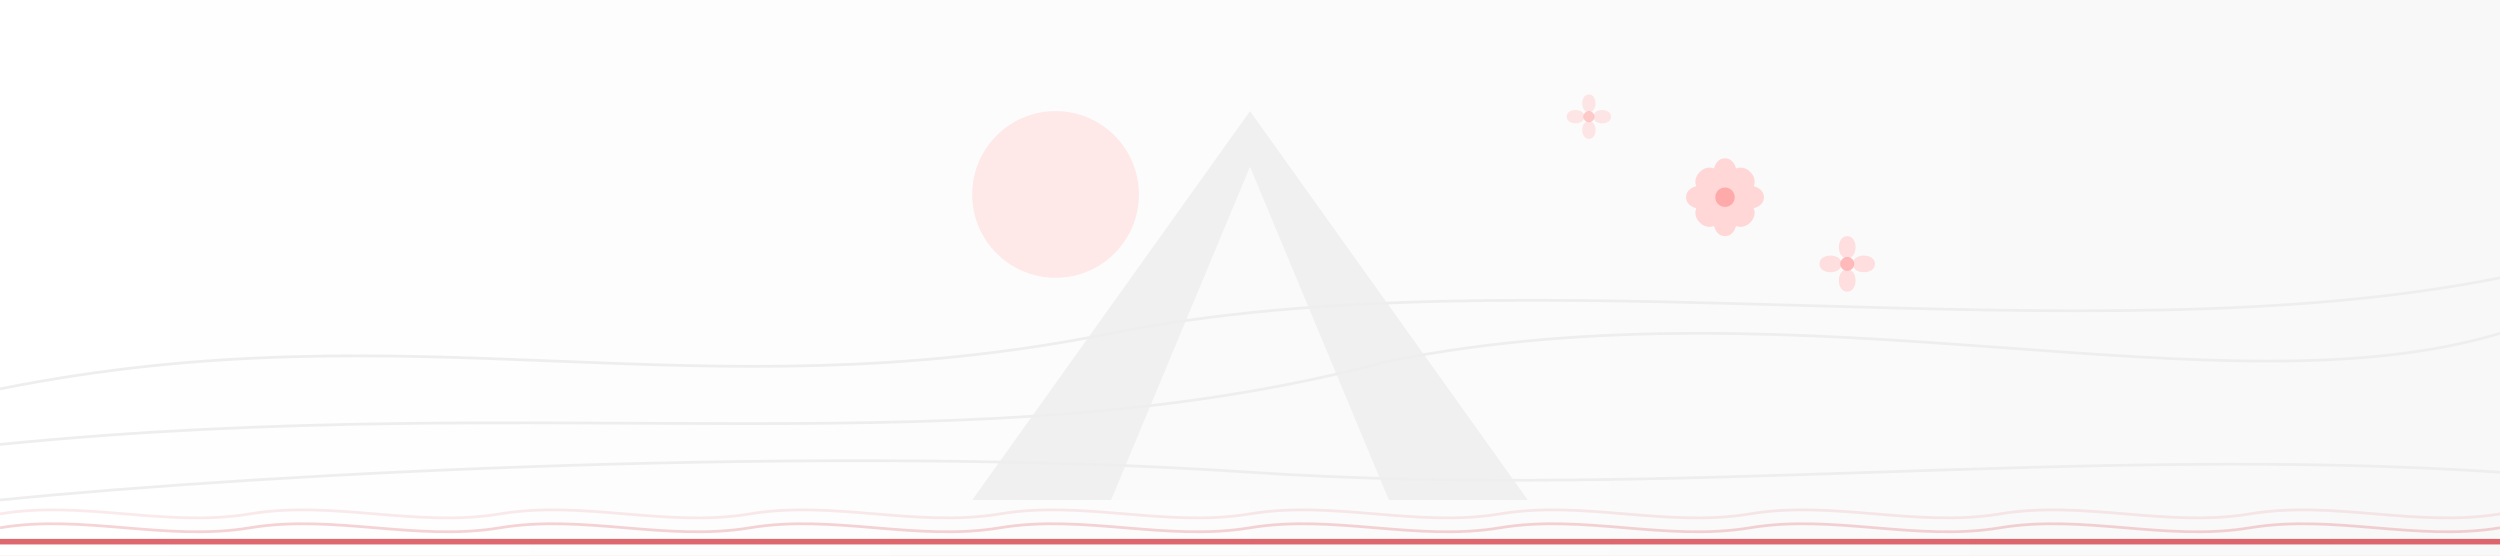
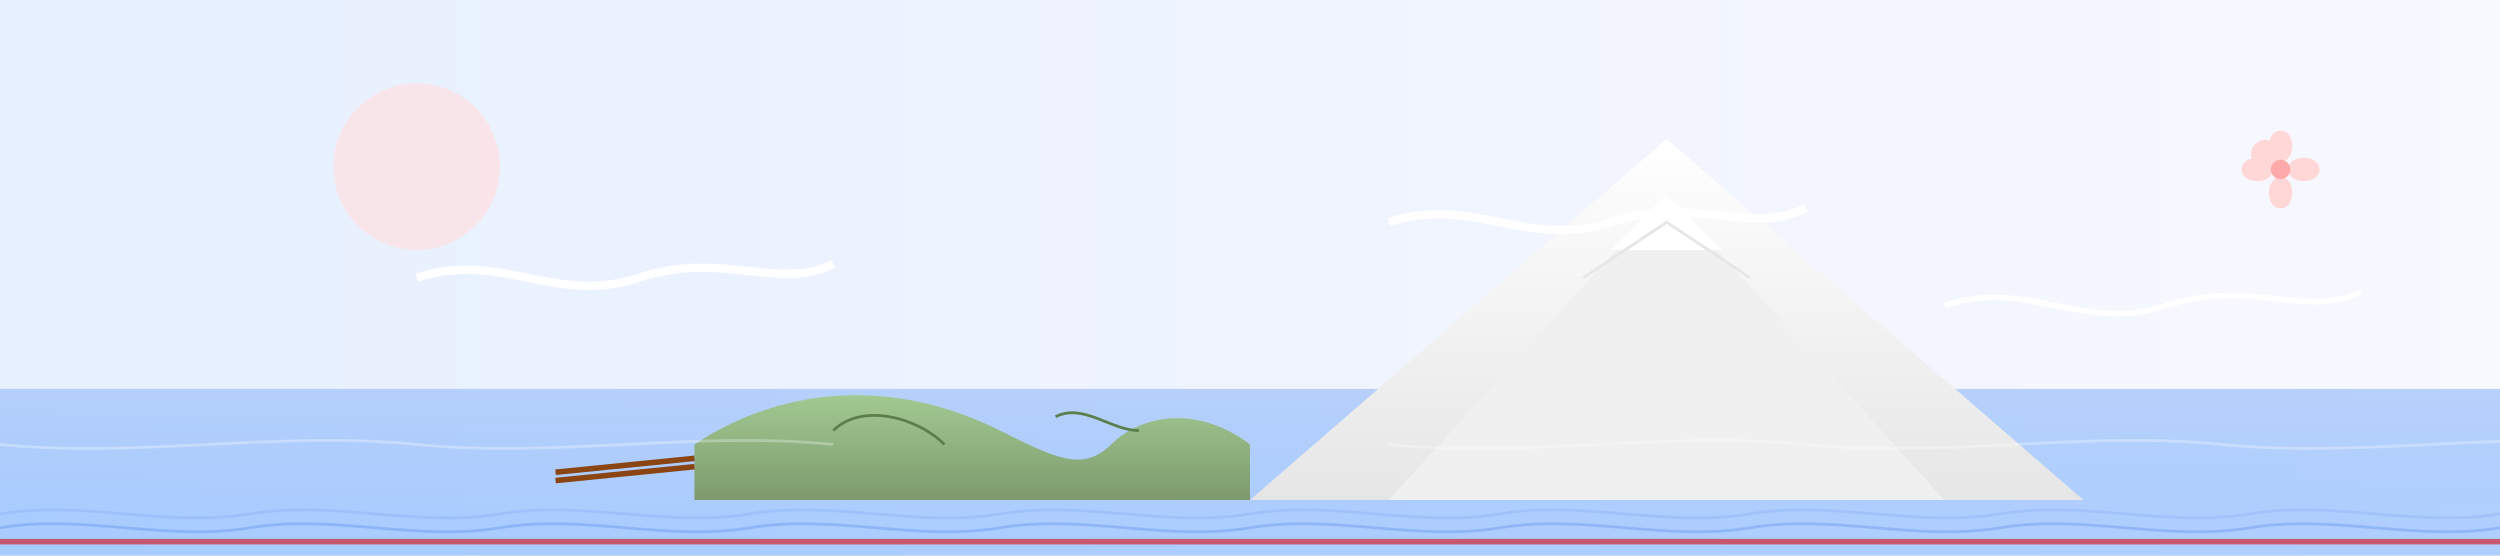
<svg xmlns="http://www.w3.org/2000/svg" width="900" height="200" viewBox="0 0 900 200">
  <defs>
    <linearGradient id="bgGradient" x1="0%" y1="0%" x2="100%" y2="0%">
+       <stop offset="0%" style="stop-color:#E6F0FF;stop-opacity:1" />
+       <stop offset="100%" style="stop-color:#F8F8FF;stop-opacity:1" />
+     </linearGradient>
+     <linearGradient id="mountainGradient" x1="0%" y1="0%" x2="0%" y2="100%">
      <stop offset="0%" style="stop-color:#FFFFFF;stop-opacity:1" />
-       <stop offset="100%" style="stop-color:#F8F8F8;stop-opacity:1" />
+       <stop offset="100%" style="stop-color:#E6E6E6;stop-opacity:1" />
+     </linearGradient>
+     <linearGradient id="waterGradient" x1="0%" y1="0%" x2="0%" y2="100%">
+       <stop offset="0%" style="stop-color:#A8C7FA;stop-opacity:0.8" />
+       <stop offset="100%" style="stop-color:#7EB3FF;stop-opacity:0.6" />
+     </linearGradient>
+     <linearGradient id="islandGradient" x1="0%" y1="0%" x2="0%" y2="100%">
+       <stop offset="0%" style="stop-color:#A2C992;stop-opacity:1" />
+       <stop offset="100%" style="stop-color:#7D9A6D;stop-opacity:1" />
    </linearGradient>
  </defs>
  <rect width="900" height="200" fill="url(#bgGradient)" />
-   <path d="M450,40 L350,180 L550,180 Z" fill="#F0F0F0" />
-   <path d="M450,60 L400,180 L500,180 Z" fill="#FAFAFA" />
-   <circle cx="380" cy="70" r="30" fill="#FFE0E0" opacity="0.7" />
-   <path d="M0,140 C150,110 250,150 400,120 C550,90 750,130 900,100" stroke="#EEEEEE" stroke-width="1" fill="none" />
-   <path d="M0,160 C200,140 350,170 500,130 C650,100 800,150 900,120" stroke="#EEEEEE" stroke-width="1" fill="none" />
-   <path d="M0,180 C100,170 300,160 450,170 C600,180 750,160 900,170" stroke="#EEEEEE" stroke-width="1" fill="none" />
-   <g transform="translate(600,50) scale(0.7)">
+   <circle cx="150" cy="60" r="30" fill="#FFE0E0" opacity="0.7" />
+   <rect x="0" y="140" width="900" height="60" fill="url(#waterGradient)" />
+   <path d="M250,160 C280,140 320,135 360,155 C380,165 390,170 400,160 C410,150 430,145 450,160 L450,180 L250,180 Z" fill="url(#islandGradient)" />
+   <path d="M300,155 C310,145 330,150 340,160" stroke="#5B7E4B" stroke-width="1" fill="none" />
+   <path d="M380,150 C390,145 400,155 410,155" stroke="#5B7E4B" stroke-width="1" fill="none" />
+   <path d="M600,50 L450,180 L750,180 Z" fill="url(#mountainGradient)" />
+   <path d="M600,70 L500,180 L700,180 Z" fill="#F0F0F0" />
+   <path d="M600,70 L580,90 L620,90 Z" fill="#FFFFFF" />
+   <path d="M570,100 L600,80 L630,100" stroke="#E6E6E6" stroke-width="1" fill="none" />
+   <path d="M150,100 C180,90 200,110 230,100 C260,90 280,105 300,95" stroke="#FFFFFF" stroke-width="3" fill="none" />
+   <path d="M500,80 C530,70 550,90 580,80 C610,70 630,85 650,75" stroke="#FFFFFF" stroke-width="3" fill="none" />
+   <path d="M700,110 C730,100 750,120 780,110 C810,100 830,115 850,105" stroke="#FFFFFF" stroke-width="2" fill="none" />
+   <path d="M0,160 C50,165 100,155 150,160 C200,165 250,155 300,160" stroke="#FFFFFF" stroke-width="1" fill="none" opacity="0.3" />
+   <path d="M500,160 C550,165 600,155 650,160 C700,165 750,155 800,160 C850,165 900,155 950,160" stroke="#FFFFFF" stroke-width="1" fill="none" opacity="0.3" />
+   <g transform="translate(800,40) scale(0.7)">
    <path d="M30,10 C34,10 36,14 36,18 C36,22 34,26 30,26 C26,26 24,22 24,18 C24,14 26,10 30,10 Z" fill="#FFD7D7" />
    <path d="M30,34 C34,34 36,38 36,42 C36,46 34,50 30,50 C26,50 24,46 24,42 C24,38 26,34 30,34 Z" fill="#FFD7D7" />
    <path d="M10,30 C10,26 14,24 18,24 C22,24 26,26 26,30 C26,34 22,36 18,36 C14,36 10,34 10,30 Z" fill="#FFD7D7" />
    <path d="M34,30 C34,26 38,24 42,24 C46,24 50,26 50,30 C50,34 46,36 42,36 C38,36 34,34 34,30 Z" fill="#FFD7D7" />
    <path d="M17,17 C20,14 24,14 27,17 C30,20 30,24 27,27 C24,30 20,30 17,27 C14,24 14,20 17,17 Z" fill="#FFD7D7" />
-     <path d="M33,33 C36,30 40,30 43,33 C46,36 46,40 43,43 C40,46 36,46 33,43 C30,40 30,36 33,33 Z" fill="#FFD7D7" />
-     <path d="M33,17 C36,14 40,14 43,17 C46,20 46,24 43,27 C40,30 36,30 33,27 C30,24 30,20 33,17 Z" fill="#FFD7D7" />
-     <path d="M17,33 C20,30 24,30 27,33 C30,36 30,40 27,43 C24,46 20,46 17,43 C14,40 14,36 17,33 Z" fill="#FFD7D7" />
    <circle cx="30" cy="30" r="5" fill="#FFAAAA" />
  </g>
-   <g transform="translate(650,80) scale(0.5)">
-     <path d="M30,10 C34,10 36,14 36,18 C36,22 34,26 30,26 C26,26 24,22 24,18 C24,14 26,10 30,10 Z" fill="#FFD7D7" opacity="0.8" />
-     <path d="M30,34 C34,34 36,38 36,42 C36,46 34,50 30,50 C26,50 24,46 24,42 C24,38 26,34 30,34 Z" fill="#FFD7D7" opacity="0.8" />
-     <path d="M10,30 C10,26 14,24 18,24 C22,24 26,26 26,30 C26,34 22,36 18,36 C14,36 10,34 10,30 Z" fill="#FFD7D7" opacity="0.8" />
-     <path d="M34,30 C34,26 38,24 42,24 C46,24 50,26 50,30 C50,34 46,36 42,36 C38,36 34,34 34,30 Z" fill="#FFD7D7" opacity="0.8" />
-     <circle cx="30" cy="30" r="5" fill="#FFAAAA" opacity="0.8" />
-   </g>
-   <g transform="translate(560,30) scale(0.4)">
-     <path d="M30,10 C34,10 36,14 36,18 C36,22 34,26 30,26 C26,26 24,22 24,18 C24,14 26,10 30,10 Z" fill="#FFD7D7" opacity="0.6" />
-     <path d="M30,34 C34,34 36,38 36,42 C36,46 34,50 30,50 C26,50 24,46 24,42 C24,38 26,34 30,34 Z" fill="#FFD7D7" opacity="0.6" />
-     <path d="M10,30 C10,26 14,24 18,24 C22,24 26,26 26,30 C26,34 22,36 18,36 C14,36 10,34 10,30 Z" fill="#FFD7D7" opacity="0.6" />
-     <path d="M34,30 C34,26 38,24 42,24 C46,24 50,26 50,30 C50,34 46,36 42,36 C38,36 34,34 34,30 Z" fill="#FFD7D7" opacity="0.6" />
-     <circle cx="30" cy="30" r="5" fill="#FFAAAA" opacity="0.6" />
-   </g>
-   <path d="M0,190 C30,185 60,195 90,190 C120,185 150,195 180,190 C210,185 240,195 270,190 C300,185 330,195 360,190 C390,185 420,195 450,190 C480,185 510,195 540,190 C570,185 600,195 630,190 C660,185 690,195 720,190 C750,185 780,195 810,190 C840,185 870,195 900,190" stroke="#D22630" stroke-width="1" fill="none" opacity="0.2" />
-   <path d="M0,185 C30,180 60,190 90,185 C120,180 150,190 180,185 C210,180 240,190 270,185 C300,180 330,190 360,185 C390,180 420,190 450,185 C480,180 510,190 540,185 C570,180 600,190 630,185 C660,180 690,190 720,185 C750,180 780,190 810,185 C840,180 870,190 900,185" stroke="#D22630" stroke-width="1" fill="none" opacity="0.1" />
+   <path d="M200,170 L250,165" stroke="#8B4513" stroke-width="2" />
+   <path d="M200,173 L250,168" stroke="#8B4513" stroke-width="2" />
+   <path d="M0,190 C30,185 60,195 90,190 C120,185 150,195 180,190 C210,185 240,195 270,190 C300,185 330,195 360,190 C390,185 420,195 450,190 C480,185 510,195 540,190 C570,185 600,195 630,190 C660,185 690,195 720,190 C750,185 780,195 810,190 C840,185 870,195 900,190" stroke="#1A56DB" stroke-width="1" fill="none" opacity="0.2" />
+   <path d="M0,185 C30,180 60,190 90,185 C120,180 150,190 180,185 C210,180 240,190 270,185 C300,180 330,190 360,185 C390,180 420,190 450,185 C480,180 510,190 540,185 C570,180 600,190 630,185 C660,180 690,190 720,185 C750,180 780,190 810,185 C840,180 870,190 900,185" stroke="#1A56DB" stroke-width="1" fill="none" opacity="0.1" />
  <line x1="0" y1="195" x2="900" y2="195" stroke="#D22630" stroke-width="2" opacity="0.7" />
</svg>
